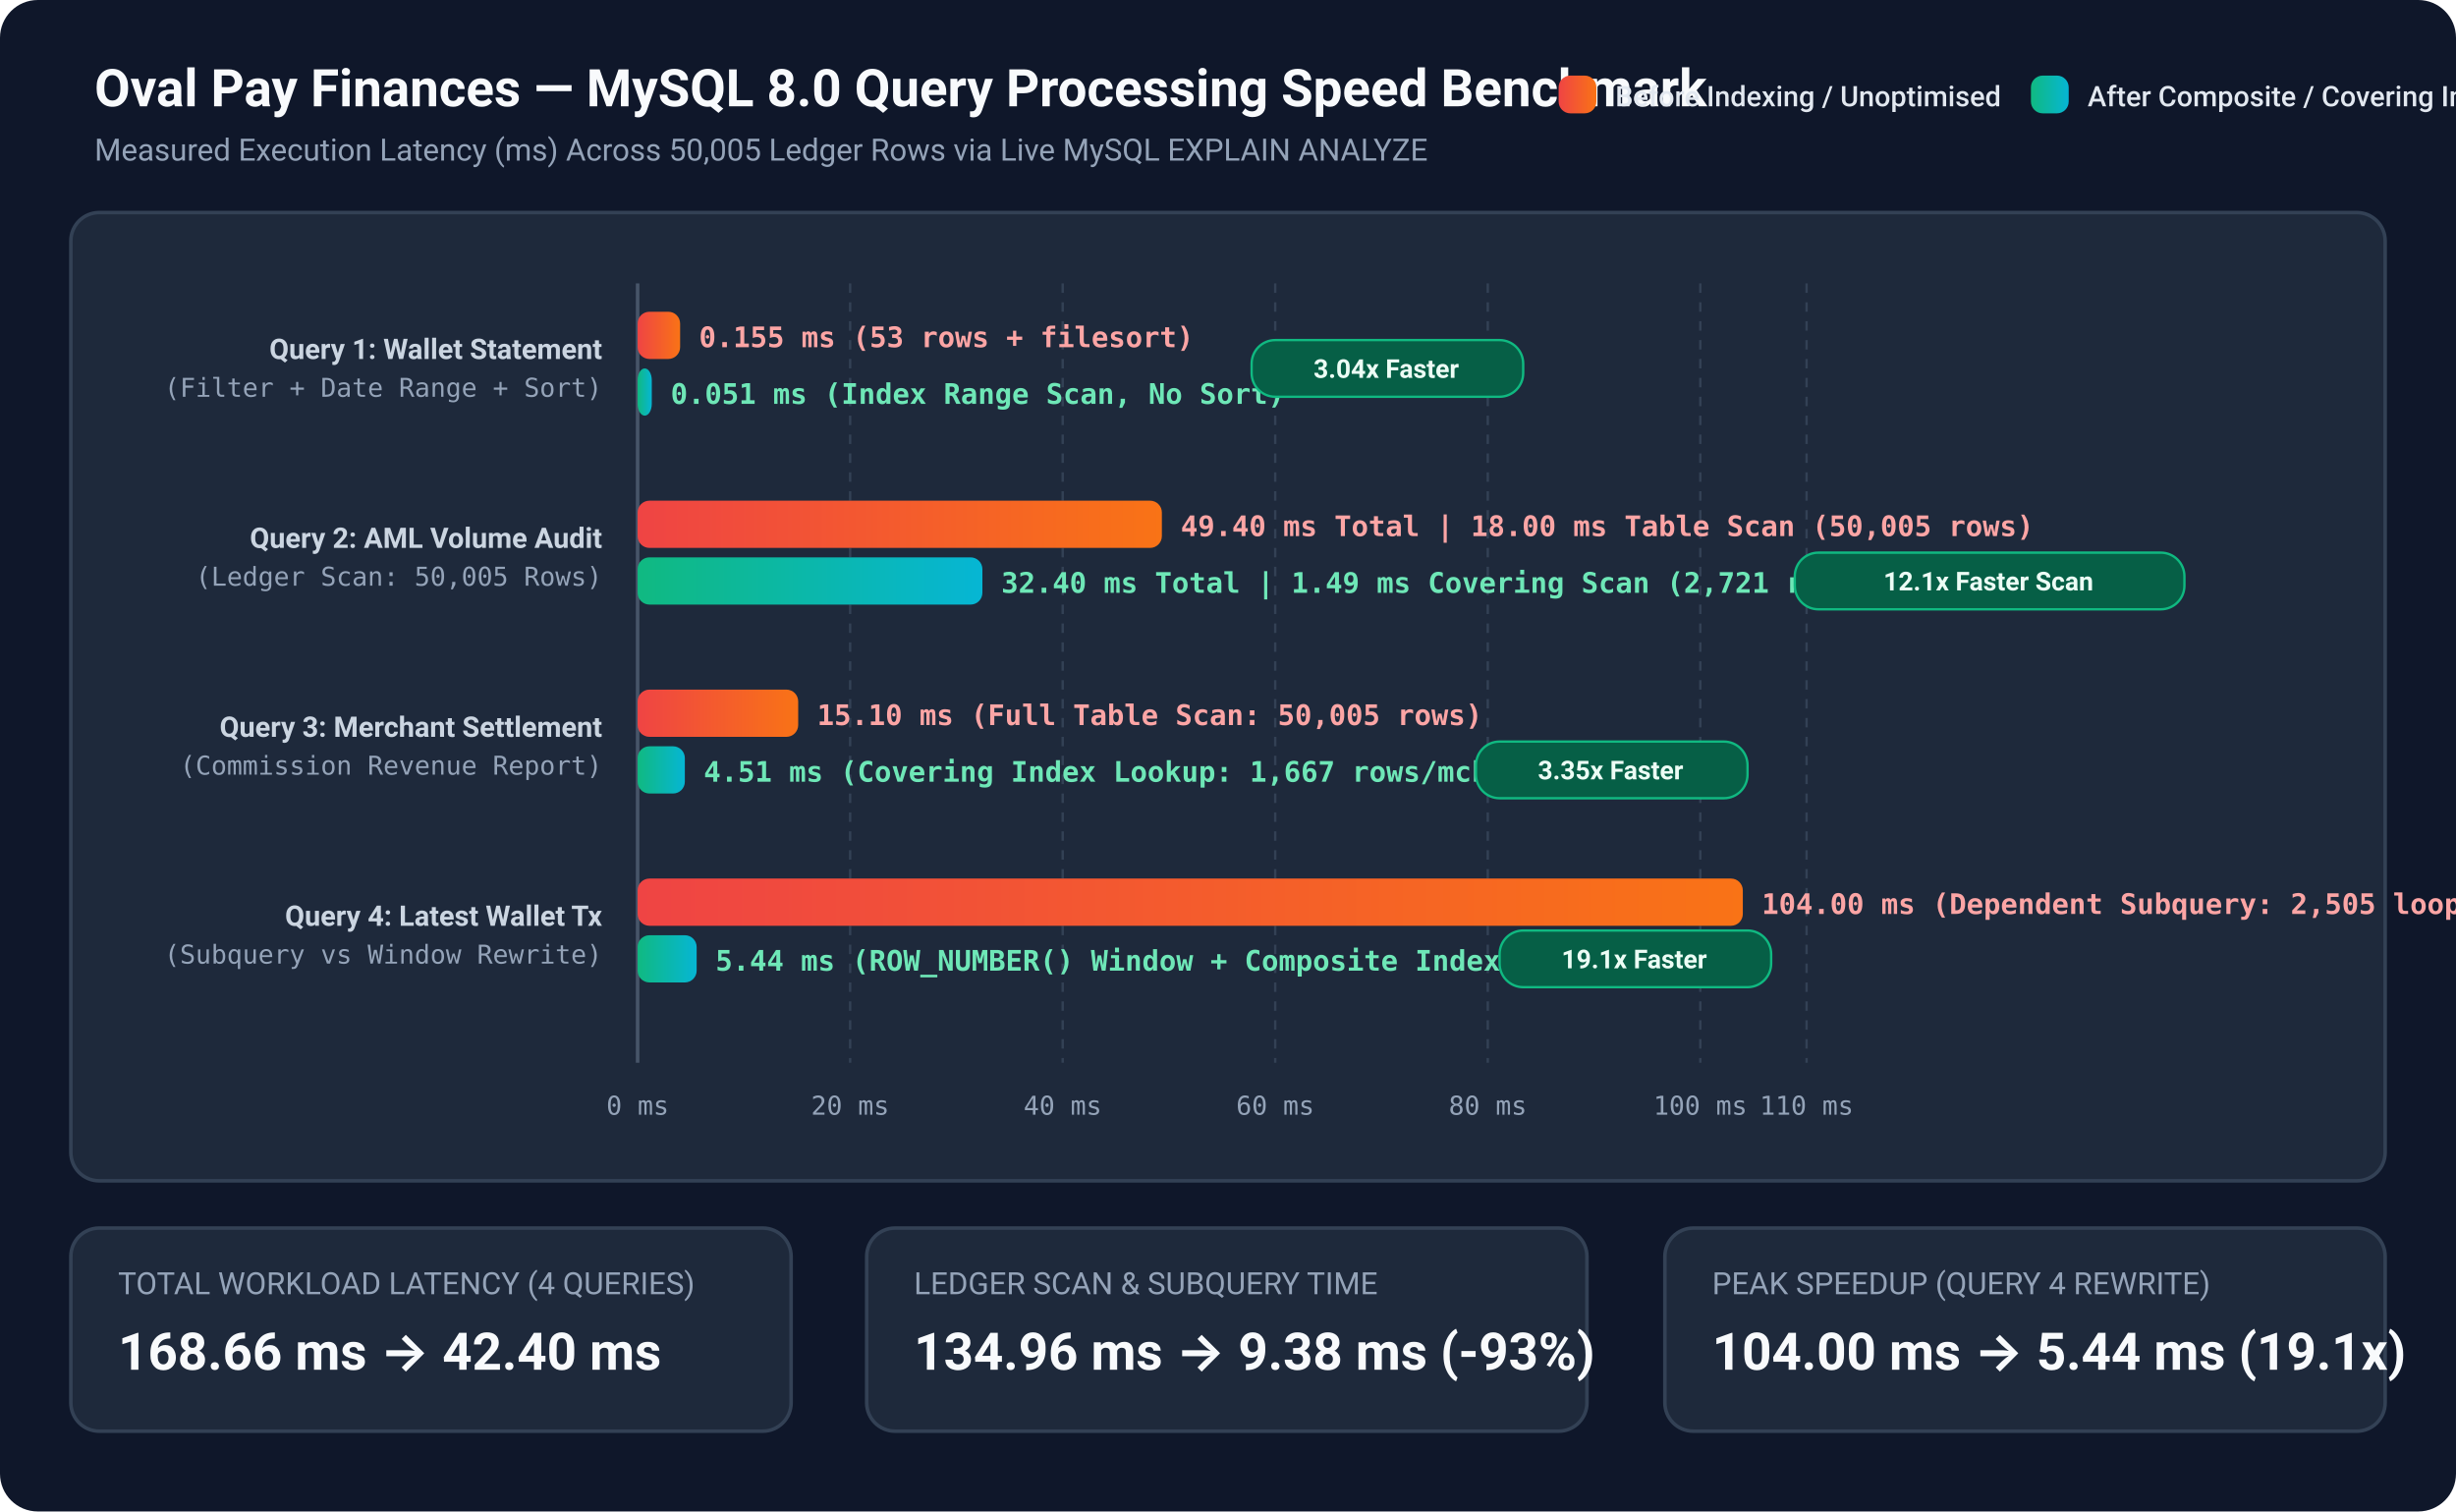
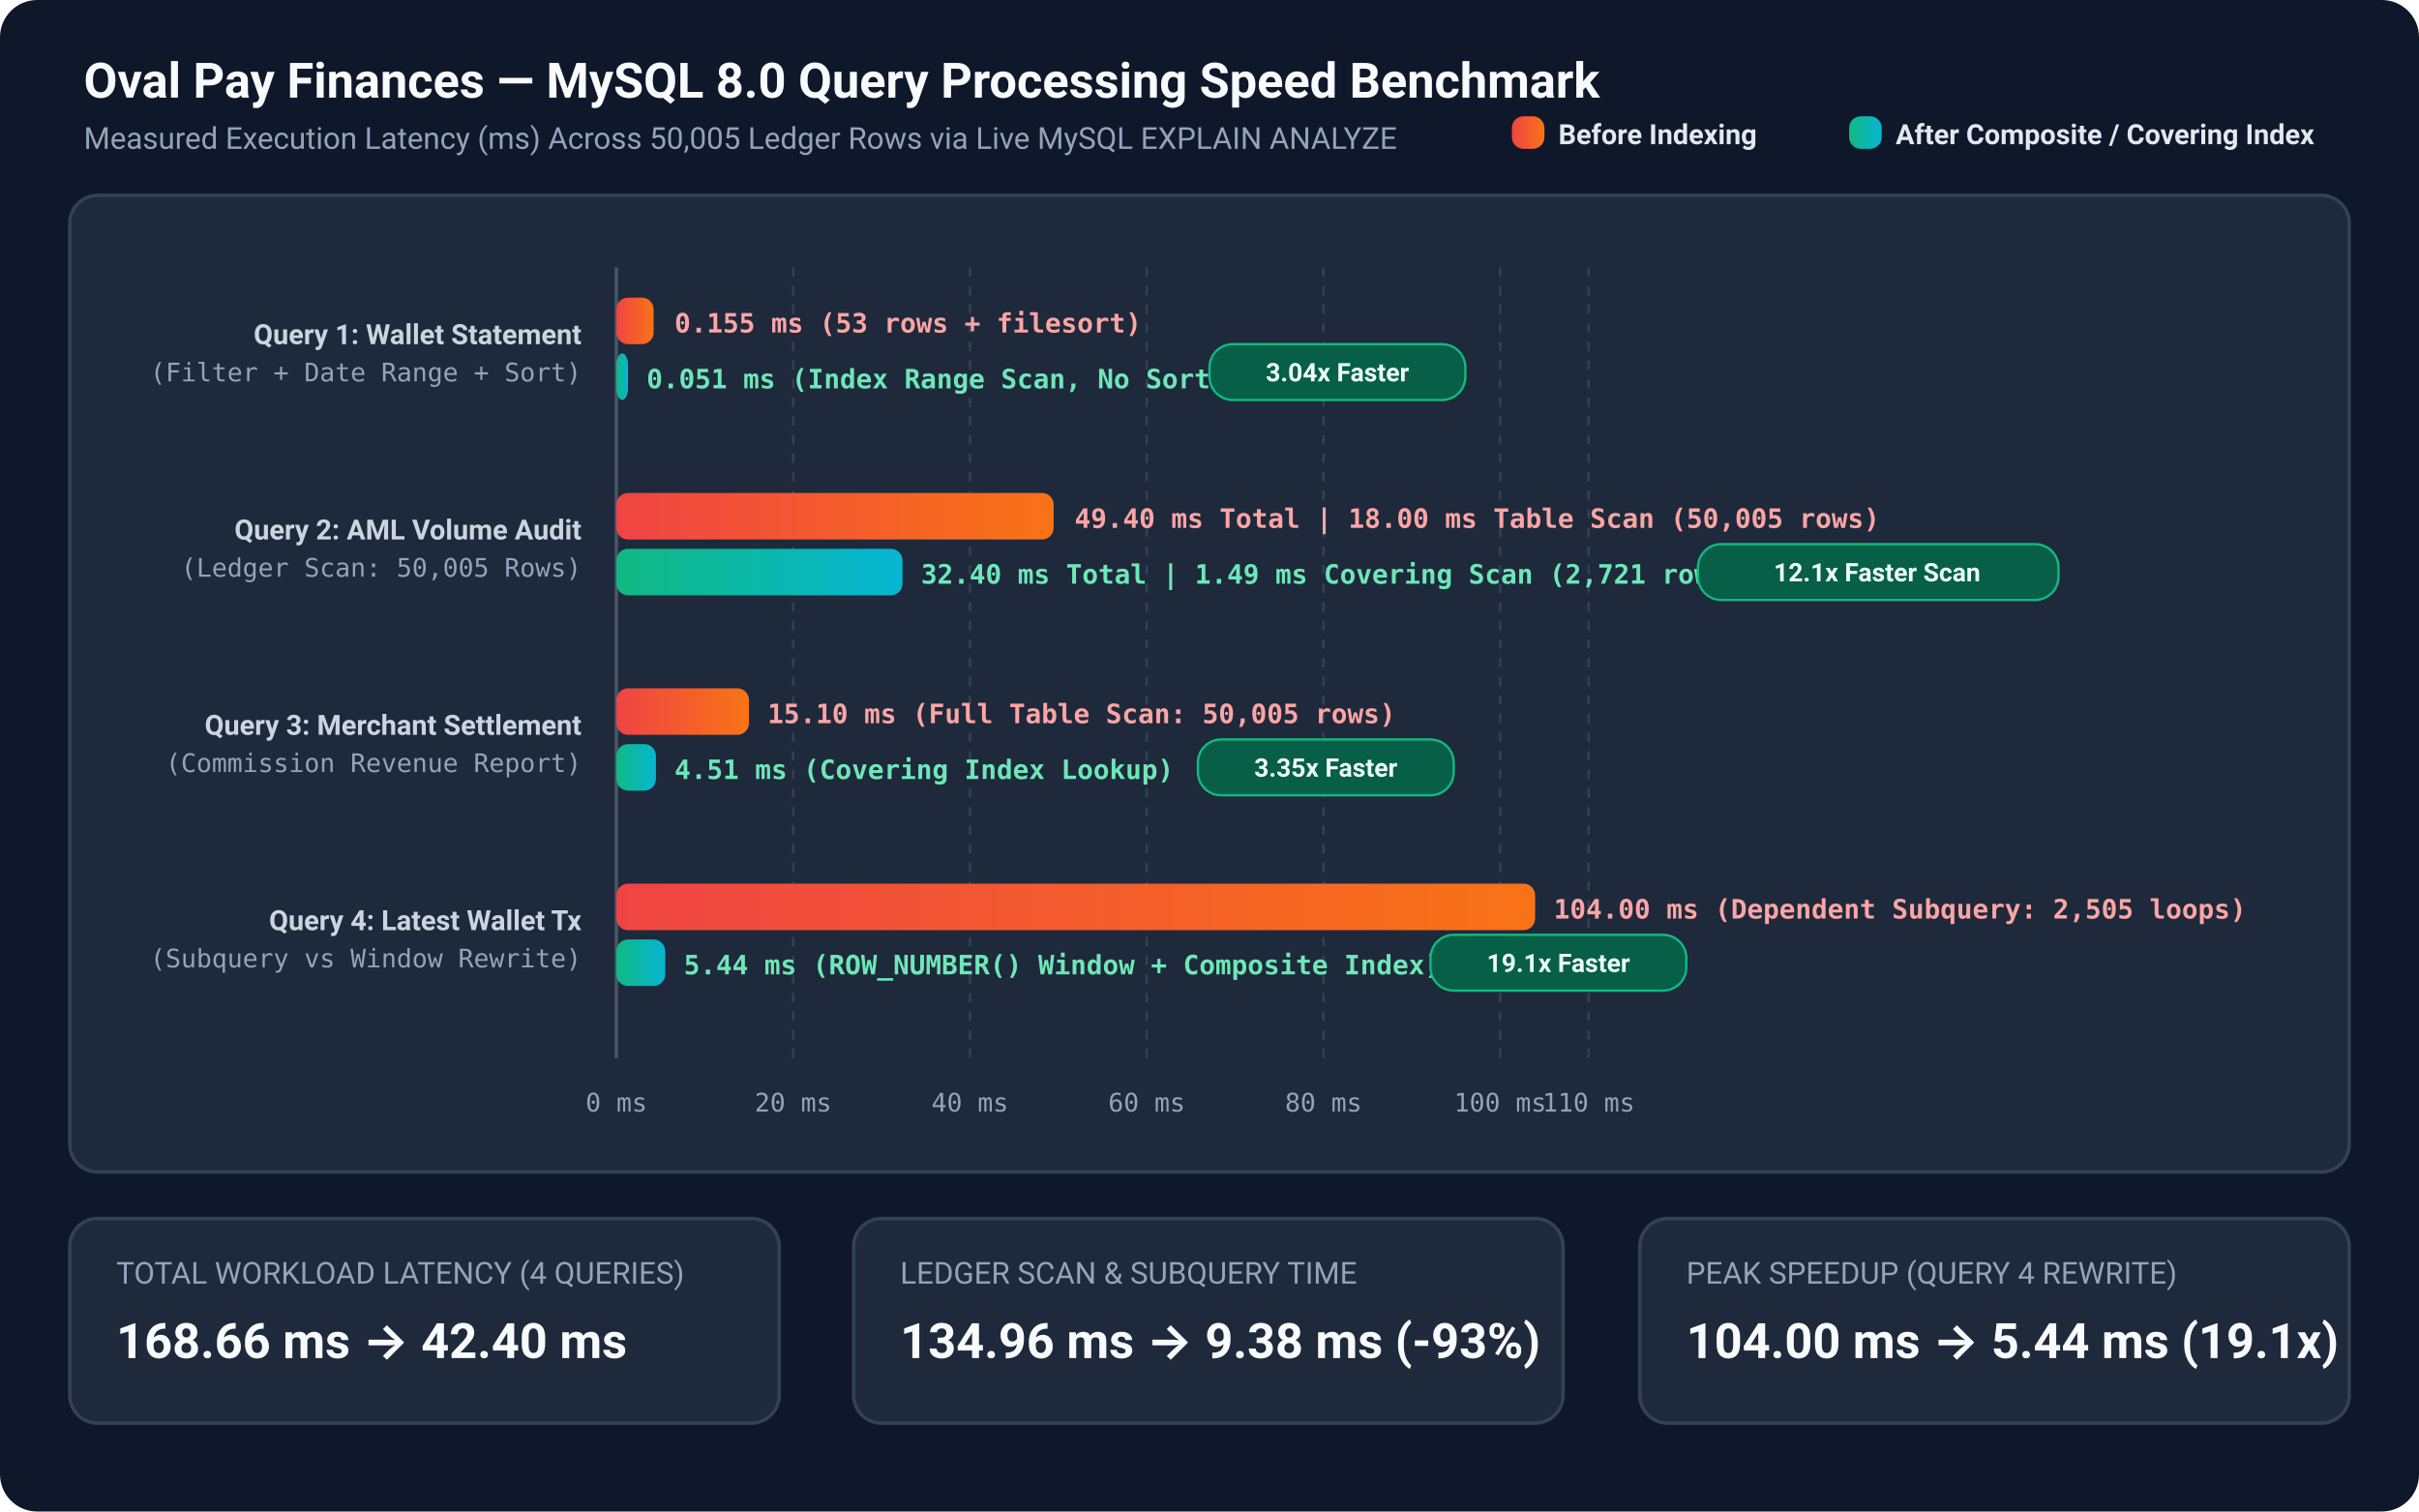
- <svg xmlns="http://www.w3.org/2000/svg" viewBox="0 0 1040 640" width="100%" height="100%">
+ <svg xmlns="http://www.w3.org/2000/svg" viewBox="0 0 1040 650" width="100%" height="100%">
  <defs>
    <style>
      .bg { fill: #0f172a; }
      .card { fill: #1e293b; stroke: #334155; stroke-width: 1.5; rx: 12; }
-       .title { font-family: -apple-system, BlinkMacSystemFont, "Segoe UI", Roboto, sans-serif; font-size: 22px; font-weight: 700; fill: #f8fafc; }
+       .title { font-family: -apple-system, BlinkMacSystemFont, "Segoe UI", Roboto, sans-serif; font-size: 21px; font-weight: 700; fill: #f8fafc; }
      .subtitle { font-family: -apple-system, BlinkMacSystemFont, "Segoe UI", Roboto, sans-serif; font-size: 13px; fill: #94a3b8; }
      .axis-label { font-family: -apple-system, BlinkMacSystemFont, "Segoe UI", Roboto, sans-serif; font-size: 12px; fill: #cbd5e1; font-weight: 600; }
      .tick-label { font-family: "SF Mono", Menlo, Consolas, monospace; font-size: 11px; fill: #94a3b8; }
      .bar-before { fill: url(#gradBefore); rx: 5; }
      .bar-after { fill: url(#gradAfter); rx: 5; }
-       .val-before { font-family: "SF Mono", Menlo, Consolas, monospace; font-size: 12px; font-weight: 700; fill: #fca5a5; }
-       .val-after { font-family: "SF Mono", Menlo, Consolas, monospace; font-size: 12px; font-weight: 700; fill: #6ee7b7; }
+       .val-before { font-family: "SF Mono", Menlo, Consolas, monospace; font-size: 11.5px; font-weight: 700; fill: #fca5a5; }
+       .val-after { font-family: "SF Mono", Menlo, Consolas, monospace; font-size: 11.5px; font-weight: 700; fill: #6ee7b7; }
      .badge { fill: #065f46; stroke: #10b981; stroke-width: 1; rx: 10; }
      .badge-text { font-family: -apple-system, BlinkMacSystemFont, "Segoe UI", Roboto, sans-serif; font-size: 11px; font-weight: 700; fill: #ecfdf5; }
      .grid-line { stroke: #334155; stroke-width: 1; stroke-dasharray: 4 4; }
      .axis-line { stroke: #475569; stroke-width: 1.5; }
-       .legend-text { font-family: -apple-system, BlinkMacSystemFont, "Segoe UI", Roboto, sans-serif; font-size: 12px; fill: #e2e8f0; font-weight: 500; }
+       .legend-text { font-family: -apple-system, BlinkMacSystemFont, "Segoe UI", Roboto, sans-serif; font-size: 12px; fill: #e2e8f0; font-weight: 600; }
    </style>
    <linearGradient id="gradBefore" x1="0%" y1="0%" x2="100%" y2="0%">
      <stop offset="0%" stop-color="#ef4444" />
      <stop offset="100%" stop-color="#f97316" />
    </linearGradient>
    <linearGradient id="gradAfter" x1="0%" y1="0%" x2="100%" y2="0%">
      <stop offset="0%" stop-color="#10b981" />
      <stop offset="100%" stop-color="#06b6d4" />
    </linearGradient>
  </defs>
-   <rect width="1040" height="640" class="bg" rx="16" />
-   <text x="40" y="45" class="title">Oval Pay Finances — MySQL 8.0 Query Processing Speed Benchmark</text>
-   <text x="40" y="68" class="subtitle">Measured Execution Latency (ms) Across 50,005 Ledger Rows via Live MySQL EXPLAIN ANALYZE</text>
-   <rect x="660" y="32" width="16" height="16" class="bar-before" />
-   <text x="684" y="45" class="legend-text">Before Indexing / Unoptimised</text>
-   <rect x="860" y="32" width="16" height="16" class="bar-after" />
-   <text x="884" y="45" class="legend-text">After Composite / Covering Index</text>
-   <rect x="30" y="90" width="980" height="410" class="card" />
-   <line x1="270" y1="120" x2="270" y2="450" class="axis-line" />
-   <text x="270" y="472" text-anchor="middle" class="tick-label">0 ms</text>
-   <line x1="360" y1="120" x2="360" y2="450" class="grid-line" />
-   <text x="360" y="472" text-anchor="middle" class="tick-label">20 ms</text>
-   <line x1="450" y1="120" x2="450" y2="450" class="grid-line" />
-   <text x="450" y="472" text-anchor="middle" class="tick-label">40 ms</text>
-   <line x1="540" y1="120" x2="540" y2="450" class="grid-line" />
-   <text x="540" y="472" text-anchor="middle" class="tick-label">60 ms</text>
-   <line x1="630" y1="120" x2="630" y2="450" class="grid-line" />
-   <text x="630" y="472" text-anchor="middle" class="tick-label">80 ms</text>
-   <line x1="720" y1="120" x2="720" y2="450" class="grid-line" />
-   <text x="720" y="472" text-anchor="middle" class="tick-label">100 ms</text>
-   <line x1="765" y1="120" x2="765" y2="450" class="grid-line" />
-   <text x="765" y="472" text-anchor="middle" class="tick-label">110 ms</text>
-   <text x="255" y="152" text-anchor="end" class="axis-label">Query 1: Wallet Statement</text>
-   <text x="255" y="168" text-anchor="end" class="tick-label">(Filter + Date Range + Sort)</text>
-   <rect x="270" y="132" width="18" height="20" class="bar-before" />
-   <text x="296" y="147" class="val-before">0.155 ms (53 rows + filesort)</text>
-   <rect x="270" y="156" width="6" height="20" class="bar-after" />
-   <text x="284" y="171" class="val-after">0.051 ms (Index Range Scan, No Sort)</text>
-   <rect x="530" y="144" width="115" height="24" class="badge" />
-   <text x="587" y="160" text-anchor="middle" class="badge-text">3.04x Faster</text>
-   <text x="255" y="232" text-anchor="end" class="axis-label">Query 2: AML Volume Audit</text>
-   <text x="255" y="248" text-anchor="end" class="tick-label">(Ledger Scan: 50,005 Rows)</text>
-   <rect x="270" y="212" width="222" height="20" class="bar-before" />
-   <text x="500" y="227" class="val-before">49.40 ms Total | 18.00 ms Table Scan (50,005 rows)</text>
-   <rect x="270" y="236" width="146" height="20" class="bar-after" />
-   <text x="424" y="251" class="val-after">32.40 ms Total | 1.49 ms Covering Scan (2,721 rows)</text>
-   <rect x="760" y="234" width="165" height="24" class="badge" />
-   <text x="842" y="250" text-anchor="middle" class="badge-text">12.1x Faster Scan</text>
-   <text x="255" y="312" text-anchor="end" class="axis-label">Query 3: Merchant Settlement</text>
-   <text x="255" y="328" text-anchor="end" class="tick-label">(Commission Revenue Report)</text>
-   <rect x="270" y="292" width="68" height="20" class="bar-before" />
-   <text x="346" y="307" class="val-before">15.10 ms (Full Table Scan: 50,005 rows)</text>
-   <rect x="270" y="316" width="20" height="20" class="bar-after" />
-   <text x="298" y="331" class="val-after">4.51 ms (Covering Index Lookup: 1,667 rows/mch)</text>
-   <rect x="625" y="314" width="115" height="24" class="badge" />
-   <text x="682" y="330" text-anchor="middle" class="badge-text">3.35x Faster</text>
-   <text x="255" y="392" text-anchor="end" class="axis-label">Query 4: Latest Wallet Tx</text>
-   <text x="255" y="408" text-anchor="end" class="tick-label">(Subquery vs Window Rewrite)</text>
-   <rect x="270" y="372" width="468" height="20" class="bar-before" />
-   <text x="746" y="387" class="val-before">104.00 ms (Dependent Subquery: 2,505 loops)</text>
-   <rect x="270" y="396" width="25" height="20" class="bar-after" />
-   <text x="303" y="411" class="val-after">5.44 ms (ROW_NUMBER() Window + Composite Index)</text>
-   <rect x="635" y="394" width="115" height="24" class="badge" />
-   <text x="692" y="410" text-anchor="middle" class="badge-text">19.1x Faster</text>
-   <rect x="30" y="520" width="305" height="86" class="card" />
-   <text x="50" y="548" class="subtitle">TOTAL WORKLOAD LATENCY (4 QUERIES)</text>
-   <text x="50" y="580" class="title" fill="#6ee7b7">168.66 ms  →  42.40 ms</text>
-   <rect x="367" y="520" width="305" height="86" class="card" />
-   <text x="387" y="548" class="subtitle">LEDGER SCAN &amp; SUBQUERY TIME</text>
-   <text x="387" y="580" class="title" fill="#38bdf8">134.96 ms  →  9.38 ms (-93%)</text>
-   <rect x="705" y="520" width="305" height="86" class="card" />
-   <text x="725" y="548" class="subtitle">PEAK SPEEDUP (QUERY 4 REWRITE)</text>
-   <text x="725" y="580" class="title" fill="#facc15">104.00 ms  →  5.44 ms (19.1x)</text>
+   <rect width="1040" height="650" class="bg" rx="16" />
+   <text x="36" y="42" class="title">Oval Pay Finances — MySQL 8.0 Query Processing Speed Benchmark</text>
+   <text x="36" y="64" class="subtitle">Measured Execution Latency (ms) Across 50,005 Ledger Rows via Live MySQL EXPLAIN ANALYZE</text>
+   <rect x="650" y="50" width="14" height="14" class="bar-before" />
+   <text x="670" y="62" class="legend-text">Before Indexing</text>
+   <rect x="795" y="50" width="14" height="14" class="bar-after" />
+   <text x="815" y="62" class="legend-text">After Composite / Covering Index</text>
+   <rect x="30" y="84" width="980" height="420" class="card" />
+   <line x1="265" y1="115" x2="265" y2="455" class="axis-line" />
+   <text x="265" y="478" text-anchor="middle" class="tick-label">0 ms</text>
+   <line x1="341" y1="115" x2="341" y2="455" class="grid-line" />
+   <text x="341" y="478" text-anchor="middle" class="tick-label">20 ms</text>
+   <line x1="417" y1="115" x2="417" y2="455" class="grid-line" />
+   <text x="417" y="478" text-anchor="middle" class="tick-label">40 ms</text>
+   <line x1="493" y1="115" x2="493" y2="455" class="grid-line" />
+   <text x="493" y="478" text-anchor="middle" class="tick-label">60 ms</text>
+   <line x1="569" y1="115" x2="569" y2="455" class="grid-line" />
+   <text x="569" y="478" text-anchor="middle" class="tick-label">80 ms</text>
+   <line x1="645" y1="115" x2="645" y2="455" class="grid-line" />
+   <text x="645" y="478" text-anchor="middle" class="tick-label">100 ms</text>
+   <line x1="683" y1="115" x2="683" y2="455" class="grid-line" />
+   <text x="683" y="478" text-anchor="middle" class="tick-label">110 ms</text>
+   <text x="250" y="148" text-anchor="end" class="axis-label">Query 1: Wallet Statement</text>
+   <text x="250" y="164" text-anchor="end" class="tick-label">(Filter + Date Range + Sort)</text>
+   <rect x="265" y="128" width="16" height="20" class="bar-before" />
+   <text x="290" y="143" class="val-before">0.155 ms (53 rows + filesort)</text>
+   <rect x="265" y="152" width="5" height="20" class="bar-after" />
+   <text x="278" y="167" class="val-after">0.051 ms (Index Range Scan, No Sort)</text>
+   <rect x="520" y="148" width="110" height="24" class="badge" />
+   <text x="575" y="164" text-anchor="middle" class="badge-text">3.04x Faster</text>
+   <text x="250" y="232" text-anchor="end" class="axis-label">Query 2: AML Volume Audit</text>
+   <text x="250" y="248" text-anchor="end" class="tick-label">(Ledger Scan: 50,005 Rows)</text>
+   <rect x="265" y="212" width="188" height="20" class="bar-before" />
+   <text x="462" y="227" class="val-before">49.40 ms Total | 18.00 ms Table Scan (50,005 rows)</text>
+   <rect x="265" y="236" width="123" height="20" class="bar-after" />
+   <text x="396" y="251" class="val-after">32.40 ms Total | 1.49 ms Covering Scan (2,721 rows)</text>
+   <rect x="730" y="234" width="155" height="24" class="badge" />
+   <text x="807" y="250" text-anchor="middle" class="badge-text">12.1x Faster Scan</text>
+   <text x="250" y="316" text-anchor="end" class="axis-label">Query 3: Merchant Settlement</text>
+   <text x="250" y="332" text-anchor="end" class="tick-label">(Commission Revenue Report)</text>
+   <rect x="265" y="296" width="57" height="20" class="bar-before" />
+   <text x="330" y="311" class="val-before">15.10 ms (Full Table Scan: 50,005 rows)</text>
+   <rect x="265" y="320" width="17" height="20" class="bar-after" />
+   <text x="290" y="335" class="val-after">4.51 ms (Covering Index Lookup)</text>
+   <rect x="515" y="318" width="110" height="24" class="badge" />
+   <text x="570" y="334" text-anchor="middle" class="badge-text">3.35x Faster</text>
+   <text x="250" y="400" text-anchor="end" class="axis-label">Query 4: Latest Wallet Tx</text>
+   <text x="250" y="416" text-anchor="end" class="tick-label">(Subquery vs Window Rewrite)</text>
+   <rect x="265" y="380" width="395" height="20" class="bar-before" />
+   <text x="668" y="395" class="val-before">104.00 ms (Dependent Subquery: 2,505 loops)</text>
+   <rect x="265" y="404" width="21" height="20" class="bar-after" />
+   <text x="294" y="419" class="val-after">5.44 ms (ROW_NUMBER() Window + Composite Index)</text>
+   <rect x="615" y="402" width="110" height="24" class="badge" />
+   <text x="670" y="418" text-anchor="middle" class="badge-text">19.1x Faster</text>
+   <rect x="30" y="524" width="305" height="88" class="card" />
+   <text x="50" y="552" class="subtitle">TOTAL WORKLOAD LATENCY (4 QUERIES)</text>
+   <text x="50" y="584" class="title" fill="#6ee7b7">168.66 ms  →  42.40 ms</text>
+   <rect x="367" y="524" width="305" height="88" class="card" />
+   <text x="387" y="552" class="subtitle">LEDGER SCAN &amp; SUBQUERY TIME</text>
+   <text x="387" y="584" class="title" fill="#38bdf8">134.96 ms  →  9.38 ms (-93%)</text>
+   <rect x="705" y="524" width="305" height="88" class="card" />
+   <text x="725" y="552" class="subtitle">PEAK SPEEDUP (QUERY 4 REWRITE)</text>
+   <text x="725" y="584" class="title" fill="#facc15">104.00 ms  →  5.44 ms (19.1x)</text>
</svg>
